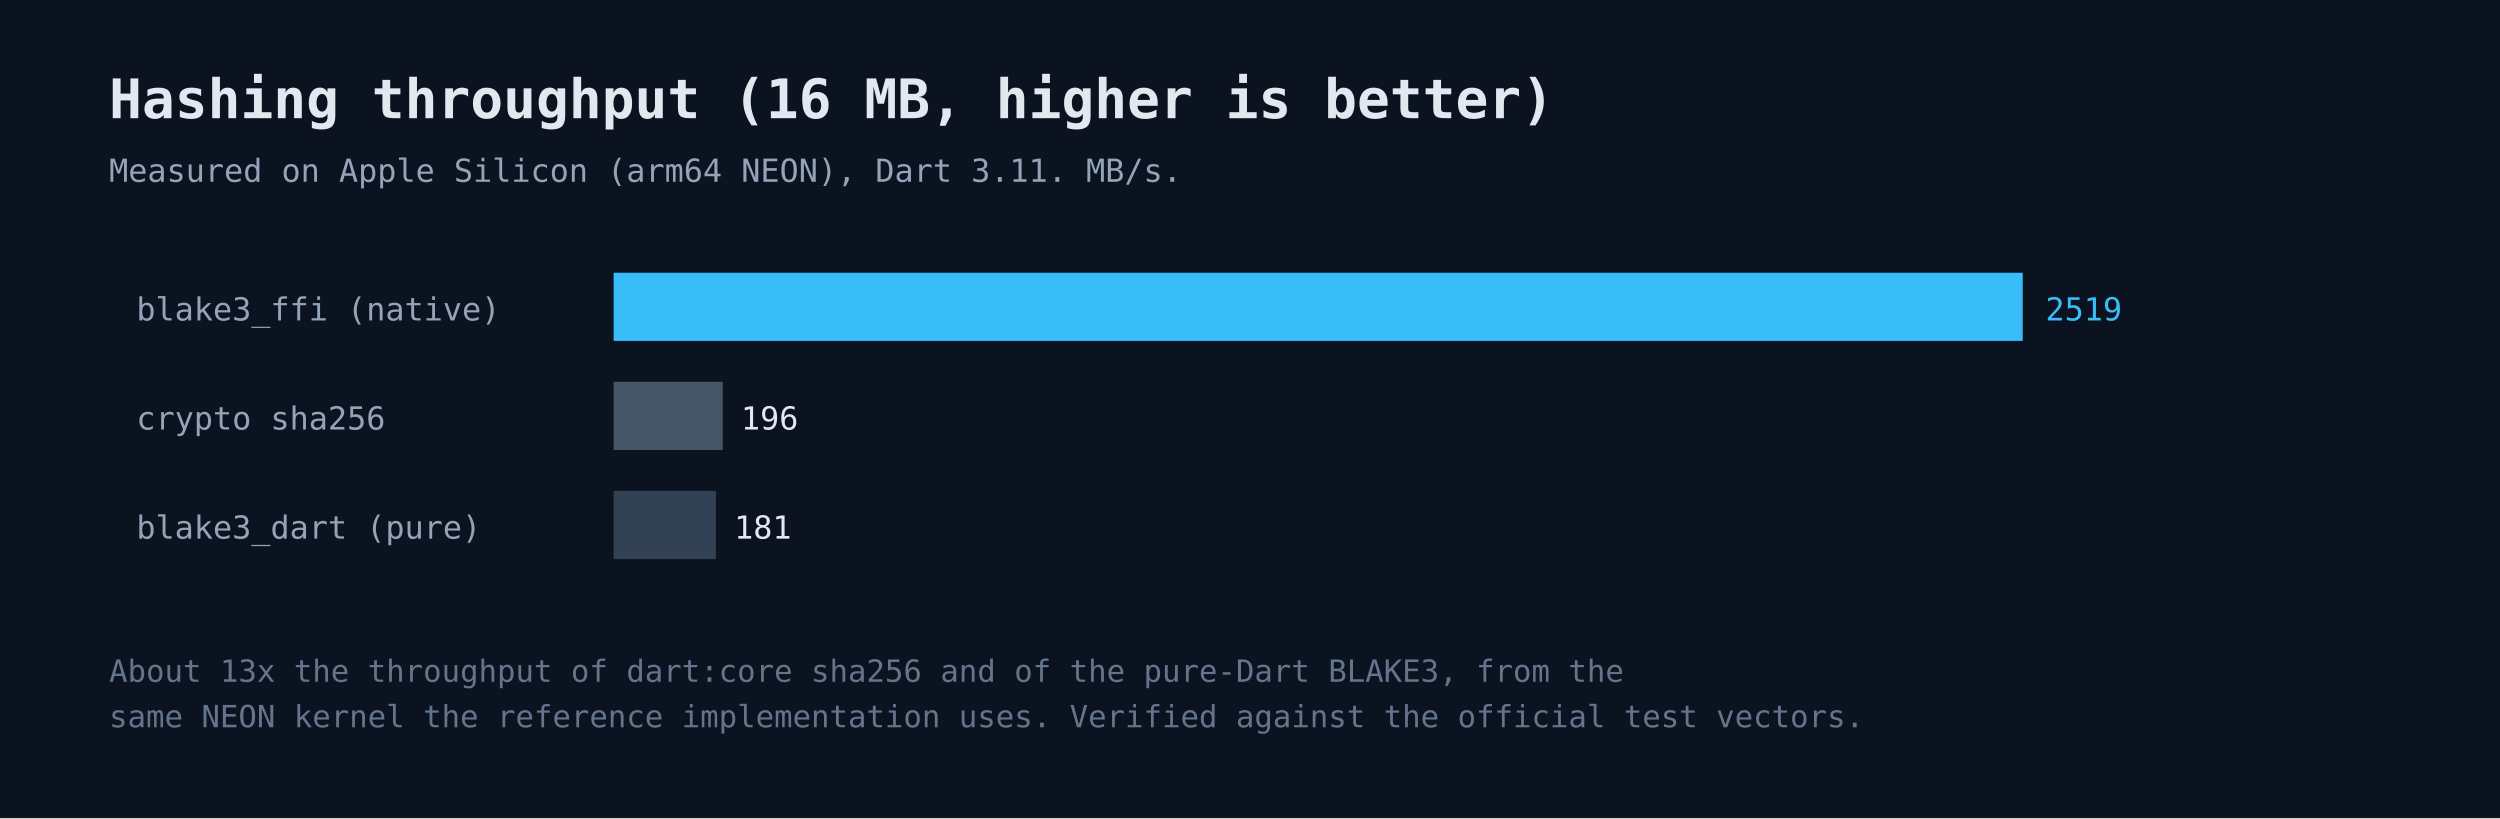
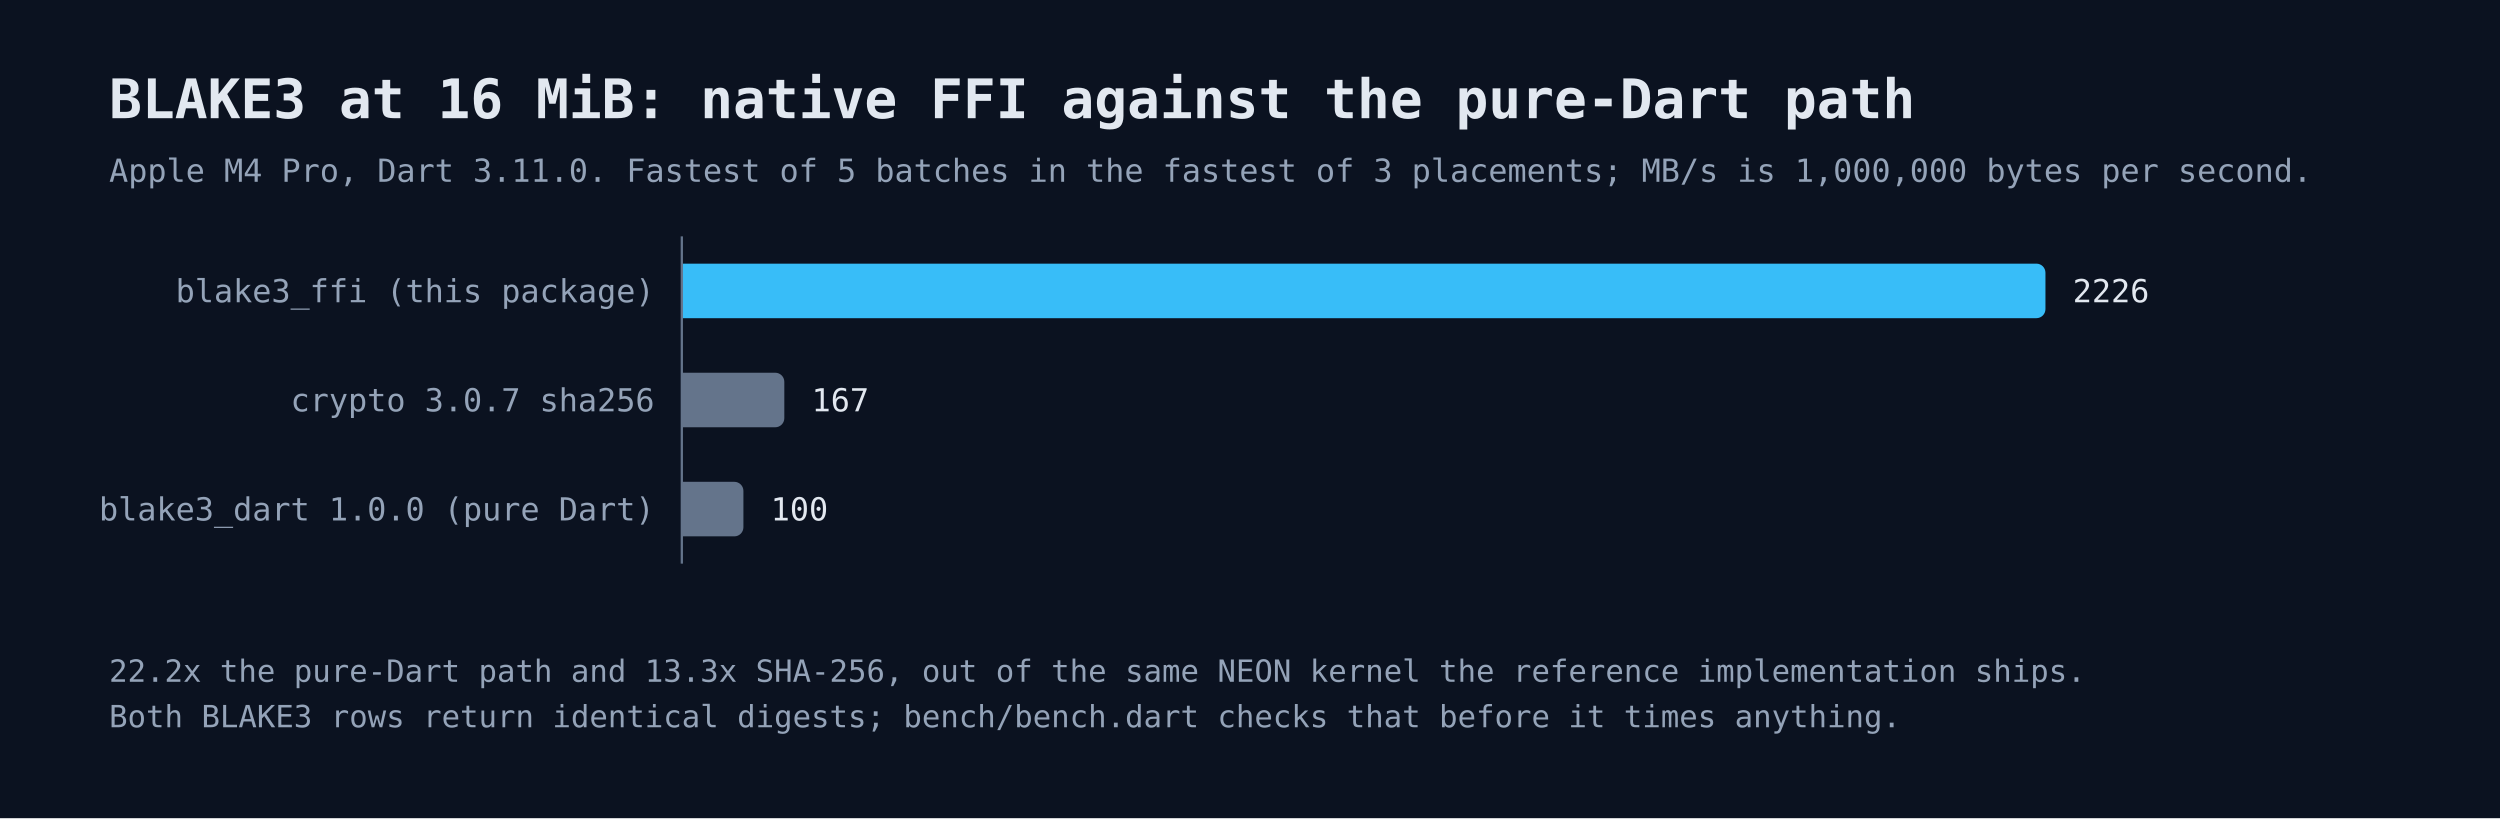
- <svg xmlns="http://www.w3.org/2000/svg" width="1100" height="360" viewBox="0 0 1100 360" font-family="Menlo, monospace">
+ <svg xmlns="http://www.w3.org/2000/svg" width="1100" height="360" viewBox="0 0 1100 360" font-family="Menlo, monospace" role="img" aria-labelledby="chart-title">
  <rect width="1100" height="360" fill="#0B1220" />
-   <text x="48" y="52" font-size="24" font-weight="bold" fill="#E2E8F0">Hashing throughput (16 MB, higher is better)</text>
-   <text x="48" y="80" font-size="14" fill="#94A3B8">Measured on Apple Silicon (arm64 NEON), Dart 3.11. MB/s.</text>
+   <text x="48" y="52" font-size="24" font-weight="bold" fill="#E2E8F0">BLAKE3 at 16 MiB: native FFI against the pure-Dart path</text>
+   <text x="48" y="80" font-size="14" fill="#94A3B8">Apple M4 Pro, Dart 3.11.0. Fastest of 5 batches in the fastest of 3 placements; MB/s is 1,000,000 bytes per second.</text>
  <g font-size="14">
-     <rect x="270" y="120" width="620" height="30" fill="#38BDF8" />
-     <text x="60" y="141" fill="#94A3B8">blake3_ffi (native)</text>
-     <text x="900" y="141" fill="#38BDF8">2519</text>
-     <rect x="270" y="168" width="48" height="30" fill="#475569" />
-     <text x="60" y="189" fill="#94A3B8">crypto sha256</text>
-     <text x="326" y="189" fill="#E2E8F0">196</text>
-     <rect x="270" y="216" width="45" height="30" fill="#334155" />
-     <text x="60" y="237" fill="#94A3B8">blake3_dart (pure)</text>
-     <text x="323" y="237" fill="#E2E8F0">181</text>
+     <path d="M 300 116 H 896 A 4.0 4.0 0 0 1 900 120 V 136 A 4.0 4.0 0 0 1 896 140 H 300 Z" fill="#38BDF8" />
+     <text x="288" y="133" text-anchor="end" fill="#94A3B8">blake3_ffi (this package)</text>
+     <text x="912" y="133" fill="#E2E8F0">2226</text>
+     <path d="M 300 164 H 341.1 A 4.0 4.0 0 0 1 345.1 168 V 184 A 4.0 4.0 0 0 1 341.1 188 H 300 Z" fill="#64748B" />
+     <text x="288" y="181" text-anchor="end" fill="#94A3B8">crypto 3.0.7 sha256</text>
+     <text x="357.1" y="181" fill="#E2E8F0">167</text>
+     <path d="M 300 212 H 323.1 A 4.0 4.0 0 0 1 327.1 216 V 232 A 4.0 4.0 0 0 1 323.1 236 H 300 Z" fill="#64748B" />
+     <text x="288" y="229" text-anchor="end" fill="#94A3B8">blake3_dart 1.0.0 (pure Dart)</text>
+     <text x="339.1" y="229" fill="#E2E8F0">100</text>
  </g>
-   <text x="48" y="300" font-size="13.5" fill="#64748B">About 13x the throughput of dart:core sha256 and of the pure-Dart BLAKE3, from the</text>
-   <text x="48" y="320" font-size="13.5" fill="#64748B">same NEON kernel the reference implementation uses. Verified against the official test vectors.</text>
+   <line x1="300" y1="104" x2="300" y2="248" stroke="#64748B" stroke-width="1" />
+   <text x="48" y="300" font-size="13.5" fill="#94A3B8">22.2x the pure-Dart path and 13.3x SHA-256, out of the same NEON kernel the reference implementation ships.</text>
+   <text x="48" y="320" font-size="13.5" fill="#94A3B8">Both BLAKE3 rows return identical digests; bench/bench.dart checks that before it times anything.</text>
</svg>
